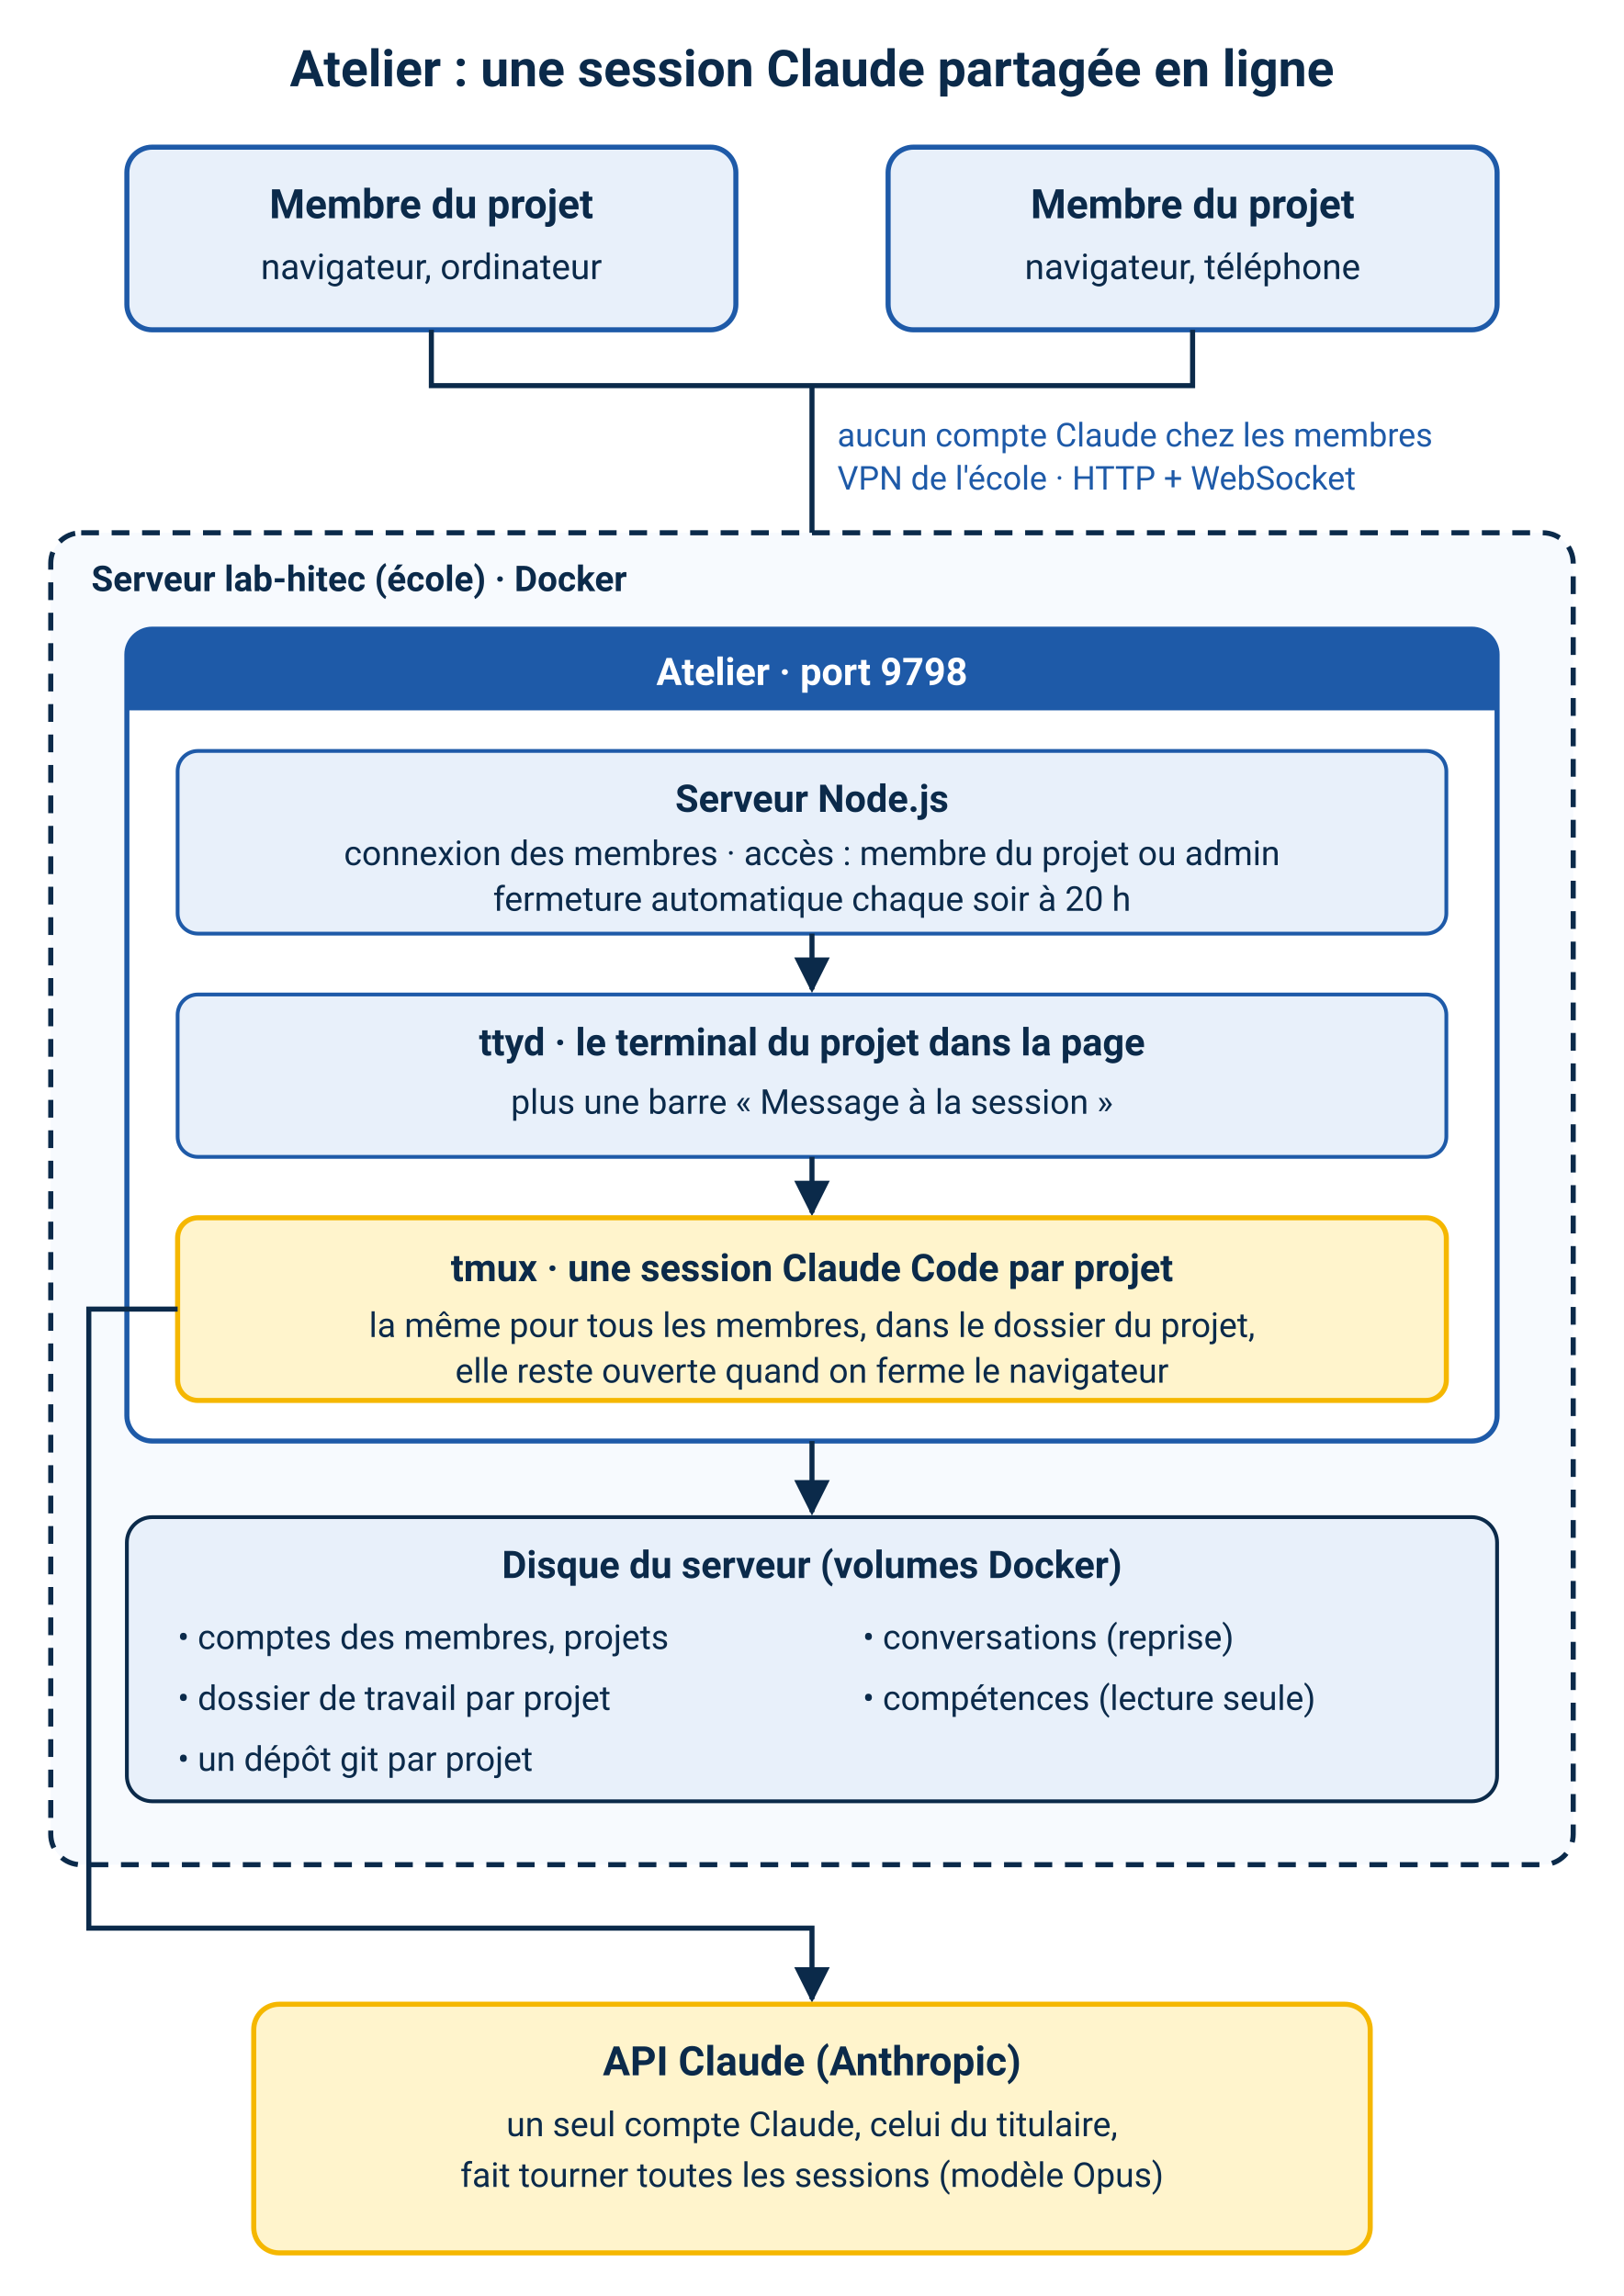
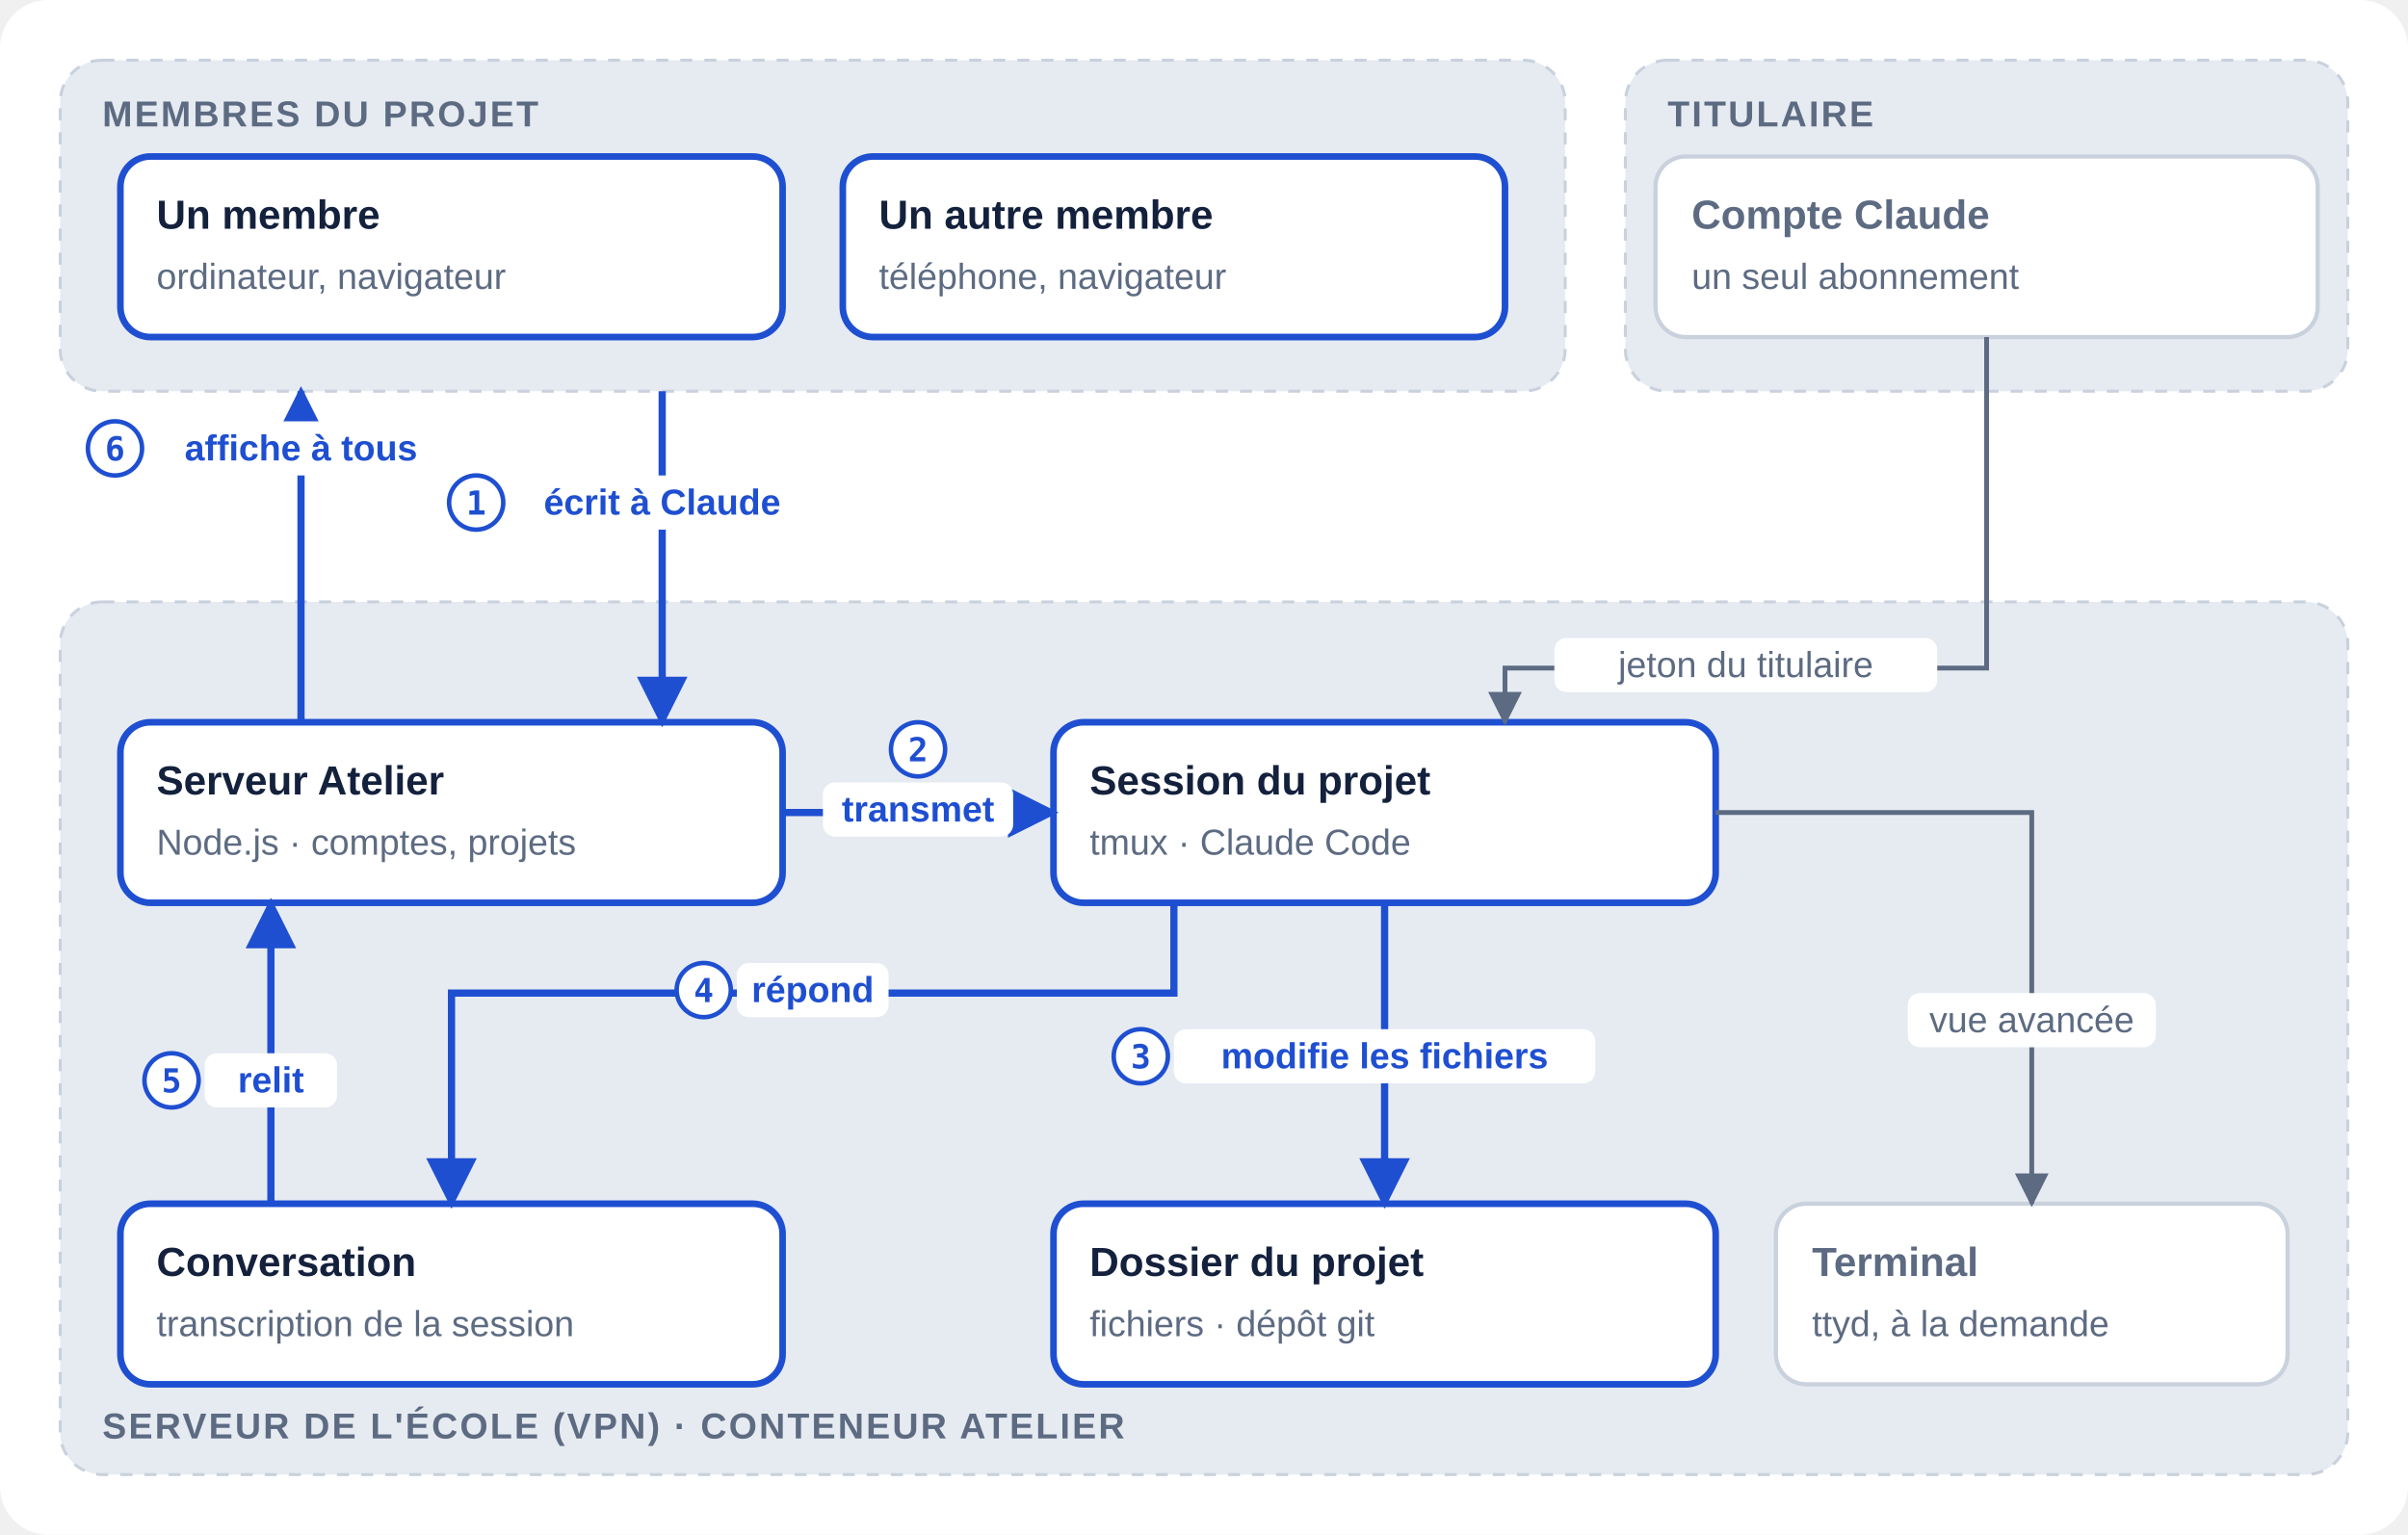
- <svg xmlns="http://www.w3.org/2000/svg" viewBox="0 0 640 905" width="640" height="905" font-family="-apple-system,'Segoe UI',Roboto,Helvetica,Arial,sans-serif">
+ <svg xmlns="http://www.w3.org/2000/svg" viewBox="0 0 800 510" width="800" height="510" font-family="IBM Plex Sans, Segoe UI, Helvetica Neue, Arial, sans-serif" role="img" aria-label="Architecture de l'Atelier">
  <defs>
-     <marker id="fl" viewBox="0 0 10 10" refX="9" refY="5" markerWidth="7" markerHeight="7" orient="auto-start-reverse">
-       <path d="M0,0 L10,5 L0,10 z" fill="#0B2A4A" />
+     <marker id="m" viewBox="0 0 10 10" refX="9" refY="5" markerWidth="7" markerHeight="7" orient="auto-start-reverse">
+       <path d="M0 0L10 5L0 10z" fill="#5d6b82" />
+     </marker>
+     <marker id="a" viewBox="0 0 10 10" refX="9" refY="5" markerWidth="7" markerHeight="7" orient="auto-start-reverse">
+       <path d="M0 0L10 5L0 10z" fill="#1f4fd1" />
    </marker>
  </defs>
-   <rect width="640" height="905" fill="#FFFFFF" />
-   <text x="320" y="34" text-anchor="middle" font-size="20" font-weight="700" fill="#0B2A4A">Atelier : une session Claude partagée en ligne</text>
-   <rect x="50" y="58" width="240" height="72" rx="10" fill="#E8F0FA" stroke="#1E5AA8" stroke-width="2" />
-   <text x="170" y="86" text-anchor="middle" font-size="16" font-weight="700" fill="#0B2A4A">Membre du projet</text>
-   <text x="170" y="110" text-anchor="middle" font-size="14" fill="#0B2A4A">navigateur, ordinateur</text>
-   <rect x="350" y="58" width="240" height="72" rx="10" fill="#E8F0FA" stroke="#1E5AA8" stroke-width="2" />
-   <text x="470" y="86" text-anchor="middle" font-size="16" font-weight="700" fill="#0B2A4A">Membre du projet</text>
-   <text x="470" y="110" text-anchor="middle" font-size="14" fill="#0B2A4A">navigateur, téléphone</text>
-   <path d="M170,130 V152 H470 V130" stroke="#0B2A4A" stroke-width="2" fill="none" />
-   <path d="M320,152 V246" stroke="#0B2A4A" stroke-width="2" fill="none" marker-end="url(#fl)" />
-   <text x="330" y="176" font-size="13" fill="#1E5AA8">aucun compte Claude chez les membres</text>
-   <text x="330" y="193" font-size="13" fill="#1E5AA8">VPN de l'école · HTTP + WebSocket</text>
-   <rect x="20" y="210" width="600" height="525" rx="12" fill="#F7FAFE" stroke="#0B2A4A" stroke-width="2" stroke-dasharray="7 5" />
-   <text x="36" y="233" font-size="14" font-weight="700" fill="#0B2A4A">Serveur lab-hitec (école) · Docker</text>
-   <rect x="50" y="248" width="540" height="320" rx="10" fill="#FFFFFF" stroke="#1E5AA8" stroke-width="2" />
-   <path d="M50,258 a10,10 0 0 1 10,-10 h520 a10,10 0 0 1 10,10 v22 h-540 z" fill="#1E5AA8" />
-   <text x="320" y="270" text-anchor="middle" font-size="15" font-weight="700" fill="#FFFFFF">Atelier · port 9798</text>
-   <rect x="70" y="296" width="500" height="72" rx="8" fill="#E8F0FA" stroke="#1E5AA8" stroke-width="1.5" />
-   <text x="320" y="320" text-anchor="middle" font-size="15" font-weight="700" fill="#0B2A4A">Serveur Node.js</text>
-   <text x="320" y="341" text-anchor="middle" font-size="13.5" fill="#0B2A4A">connexion des membres · accès : membre du projet ou admin</text>
-   <text x="320" y="359" text-anchor="middle" font-size="13.5" fill="#0B2A4A">fermeture automatique chaque soir à 20 h</text>
-   <path d="M320,368 V390" stroke="#0B2A4A" stroke-width="2" fill="none" marker-end="url(#fl)" />
-   <rect x="70" y="392" width="500" height="64" rx="8" fill="#E8F0FA" stroke="#1E5AA8" stroke-width="1.5" />
-   <text x="320" y="416" text-anchor="middle" font-size="15" font-weight="700" fill="#0B2A4A">ttyd · le terminal du projet dans la page</text>
-   <text x="320" y="439" text-anchor="middle" font-size="13.5" fill="#0B2A4A">plus une barre « Message à la session »</text>
-   <path d="M320,456 V478" stroke="#0B2A4A" stroke-width="2" fill="none" marker-end="url(#fl)" />
-   <rect x="70" y="480" width="500" height="72" rx="8" fill="#FFF4CC" stroke="#F5B700" stroke-width="2" />
-   <text x="320" y="505" text-anchor="middle" font-size="15" font-weight="700" fill="#0B2A4A">tmux · une session Claude Code par projet</text>
-   <text x="320" y="527" text-anchor="middle" font-size="13.5" fill="#0B2A4A">la même pour tous les membres, dans le dossier du projet,</text>
-   <text x="320" y="545" text-anchor="middle" font-size="13.5" fill="#0B2A4A">elle reste ouverte quand on ferme le navigateur</text>
-   <path d="M320,568 V596" stroke="#0B2A4A" stroke-width="2" fill="none" marker-end="url(#fl)" />
-   <rect x="50" y="598" width="540" height="112" rx="10" fill="#E8F0FA" stroke="#0B2A4A" stroke-width="1.5" />
-   <text x="320" y="622" text-anchor="middle" font-size="15" font-weight="700" fill="#0B2A4A">Disque du serveur (volumes Docker)</text>
-   <text x="70" y="650" font-size="13.5" fill="#0B2A4A">• comptes des membres, projets</text>
-   <text x="70" y="674" font-size="13.5" fill="#0B2A4A">• dossier de travail par projet</text>
-   <text x="70" y="698" font-size="13.5" fill="#0B2A4A">• un dépôt git par projet</text>
-   <text x="340" y="650" font-size="13.5" fill="#0B2A4A">• conversations (reprise)</text>
-   <text x="340" y="674" font-size="13.5" fill="#0B2A4A">• compétences (lecture seule)</text>
-   <path d="M70,516 H35 V760 H320 V788" stroke="#0B2A4A" stroke-width="2" fill="none" marker-end="url(#fl)" />
-   <rect x="100" y="790" width="440" height="98" rx="10" fill="#FFF4CC" stroke="#F5B700" stroke-width="2" />
-   <text x="320" y="818" text-anchor="middle" font-size="16" font-weight="700" fill="#0B2A4A">API Claude (Anthropic)</text>
-   <text x="320" y="842" text-anchor="middle" font-size="13.5" fill="#0B2A4A">un seul compte Claude, celui du titulaire,</text>
-   <text x="320" y="862" text-anchor="middle" font-size="13.5" fill="#0B2A4A">fait tourner toutes les sessions (modèle Opus)</text>
+   <rect width="800" height="510" rx="16" fill="#ffffff" />
+   <rect x="20" y="20" width="500" height="110" rx="14" fill="#e6ebf2" stroke="#c9d1dd" stroke-dasharray="4 4" />
+   <text x="34" y="42" fill="#5d6b82" font-size="12" font-weight="600" letter-spacing=".72">MEMBRES DU PROJET</text>
+   <rect x="40" y="52" width="220" height="60" rx="10" fill="#fff" stroke="#1f4fd1" stroke-width="2.2" />
+   <text x="52" y="76" fill="#14213d" font-size="13.5" font-weight="600">Un membre</text>
+   <text x="52" y="96" fill="#5d6b82" font-size="12">ordinateur, navigateur</text>
+   <rect x="280" y="52" width="220" height="60" rx="10" fill="#fff" stroke="#1f4fd1" stroke-width="2.2" />
+   <text x="292" y="76" fill="#14213d" font-size="13.5" font-weight="600">Un autre membre</text>
+   <text x="292" y="96" fill="#5d6b82" font-size="12">téléphone, navigateur</text>
+   <rect x="540" y="20" width="240" height="110" rx="14" fill="#e6ebf2" stroke="#c9d1dd" stroke-dasharray="4 4" />
+   <text x="554" y="42" fill="#5d6b82" font-size="12" font-weight="600" letter-spacing=".72">TITULAIRE</text>
+   <rect x="550" y="52" width="220" height="60" rx="10" fill="#fff" stroke="#c9d1dd" stroke-width="1.4" />
+   <text x="562" y="76" fill="#5d6b82" font-size="13.5" font-weight="600">Compte Claude</text>
+   <text x="562" y="96" fill="#5d6b82" font-size="12">un seul abonnement</text>
+   <rect x="20" y="200" width="760" height="290" rx="14" fill="#e6ebf2" stroke="#c9d1dd" stroke-dasharray="4 4" />
+   <text x="34" y="478" fill="#5d6b82" font-size="12" font-weight="600" letter-spacing=".72">SERVEUR DE L'ÉCOLE (VPN) · CONTENEUR ATELIER</text>
+   <rect x="40" y="240" width="220" height="60" rx="10" fill="#fff" stroke="#1f4fd1" stroke-width="2.2" />
+   <text x="52" y="264" fill="#14213d" font-size="13.5" font-weight="600">Serveur Atelier</text>
+   <text x="52" y="284" fill="#5d6b82" font-size="12">Node.js · comptes, projets</text>
+   <rect x="350" y="240" width="220" height="60" rx="10" fill="#fff" stroke="#1f4fd1" stroke-width="2.2" />
+   <text x="362" y="264" fill="#14213d" font-size="13.5" font-weight="600">Session du projet</text>
+   <text x="362" y="284" fill="#5d6b82" font-size="12">tmux · Claude Code</text>
+   <rect x="40" y="400" width="220" height="60" rx="10" fill="#fff" stroke="#1f4fd1" stroke-width="2.2" />
+   <text x="52" y="424" fill="#14213d" font-size="13.5" font-weight="600">Conversation</text>
+   <text x="52" y="444" fill="#5d6b82" font-size="12">transcription de la session</text>
+   <rect x="350" y="400" width="220" height="60" rx="10" fill="#fff" stroke="#1f4fd1" stroke-width="2.2" />
+   <text x="362" y="424" fill="#14213d" font-size="13.5" font-weight="600">Dossier du projet</text>
+   <text x="362" y="444" fill="#5d6b82" font-size="12">fichiers · dépôt git</text>
+   <rect x="590" y="400" width="170" height="60" rx="10" fill="#fff" stroke="#c9d1dd" stroke-width="1.4" />
+   <text x="602" y="424" fill="#5d6b82" font-size="13.5" font-weight="600">Terminal</text>
+   <text x="602" y="444" fill="#5d6b82" font-size="12">ttyd, à la demande</text>
+   <path d="M220 130L220 240" fill="none" stroke="#1f4fd1" stroke-width="2.4" marker-end="url(#a)" />
+   <rect x="169.2" y="158" width="101.6" height="18" rx="4" fill="#fff" />
+   <text x="220" y="171" text-anchor="middle" fill="#1f4fd1" font-size="12" font-weight="600">écrit à Claude</text>
+   <circle cx="158.2" cy="167" r="9" fill="#fff" stroke="#1f4fd1" stroke-width="1.5" />
+   <text x="158.2" y="171" text-anchor="middle" fill="#1f4fd1" font-size="11" font-weight="700" font-family="IBM Plex Mono, Consolas, monospace">1</text>
+   <path d="M260 270L350 270" fill="none" stroke="#1f4fd1" stroke-width="2.4" marker-end="url(#a)" />
+   <rect x="273.4" y="260" width="63.2" height="18" rx="4" fill="#fff" />
+   <text x="305" y="273" text-anchor="middle" fill="#1f4fd1" font-size="12" font-weight="600">transmet</text>
+   <circle cx="305.0" cy="249" r="9" fill="#fff" stroke="#1f4fd1" stroke-width="1.5" />
+   <text x="305.0" y="253" text-anchor="middle" fill="#1f4fd1" font-size="11" font-weight="700" font-family="IBM Plex Mono, Consolas, monospace">2</text>
+   <path d="M460 300L460 400" fill="none" stroke="#1f4fd1" stroke-width="2.4" marker-end="url(#a)" />
+   <rect x="390.0" y="342" width="140.0" height="18" rx="4" fill="#fff" />
+   <text x="460" y="355" text-anchor="middle" fill="#1f4fd1" font-size="12" font-weight="600">modifie les fichiers</text>
+   <circle cx="379.0" cy="351" r="9" fill="#fff" stroke="#1f4fd1" stroke-width="1.5" />
+   <text x="379.0" y="355" text-anchor="middle" fill="#1f4fd1" font-size="11" font-weight="700" font-family="IBM Plex Mono, Consolas, monospace">3</text>
+   <path d="M390 300L390 330L150 330L150 400" fill="none" stroke="#1f4fd1" stroke-width="2.4" marker-end="url(#a)" />
+   <rect x="244.8" y="320" width="50.4" height="18" rx="4" fill="#fff" />
+   <text x="270" y="333" text-anchor="middle" fill="#1f4fd1" font-size="12" font-weight="600">répond</text>
+   <circle cx="233.8" cy="329" r="9" fill="#fff" stroke="#1f4fd1" stroke-width="1.5" />
+   <text x="233.8" y="333" text-anchor="middle" fill="#1f4fd1" font-size="11" font-weight="700" font-family="IBM Plex Mono, Consolas, monospace">4</text>
+   <path d="M90 400L90 300" fill="none" stroke="#1f4fd1" stroke-width="2.4" marker-end="url(#a)" />
+   <rect x="68.0" y="350" width="44.0" height="18" rx="4" fill="#fff" />
+   <text x="90" y="363" text-anchor="middle" fill="#1f4fd1" font-size="12" font-weight="600">relit</text>
+   <circle cx="57.0" cy="359" r="9" fill="#fff" stroke="#1f4fd1" stroke-width="1.5" />
+   <text x="57.0" y="363" text-anchor="middle" fill="#1f4fd1" font-size="11" font-weight="700" font-family="IBM Plex Mono, Consolas, monospace">5</text>
+   <path d="M100 240L100 130" fill="none" stroke="#1f4fd1" stroke-width="2.4" marker-end="url(#a)" />
+   <rect x="49.2" y="140" width="101.6" height="18" rx="4" fill="#fff" />
+   <text x="100" y="153" text-anchor="middle" fill="#1f4fd1" font-size="12" font-weight="600">affiche à tous</text>
+   <circle cx="38.2" cy="149" r="9" fill="#fff" stroke="#1f4fd1" stroke-width="1.5" />
+   <text x="38.2" y="153" text-anchor="middle" fill="#1f4fd1" font-size="11" font-weight="700" font-family="IBM Plex Mono, Consolas, monospace">6</text>
+   <path d="M660 112L660 222L500 222L500 240" fill="none" stroke="#5d6b82" stroke-width="1.6" marker-end="url(#m)" />
+   <rect x="516.4" y="212" width="127.2" height="18" rx="4" fill="#fff" />
+   <text x="580" y="225" text-anchor="middle" fill="#5d6b82" font-size="12" font-weight="400">jeton du titulaire</text>
+   <path d="M570 270L675 270L675 400" fill="none" stroke="#5d6b82" stroke-width="1.6" marker-end="url(#m)" />
+   <rect x="633.8" y="330" width="82.4" height="18" rx="4" fill="#fff" />
+   <text x="675" y="343" text-anchor="middle" fill="#5d6b82" font-size="12" font-weight="400">vue avancée</text>
</svg>
